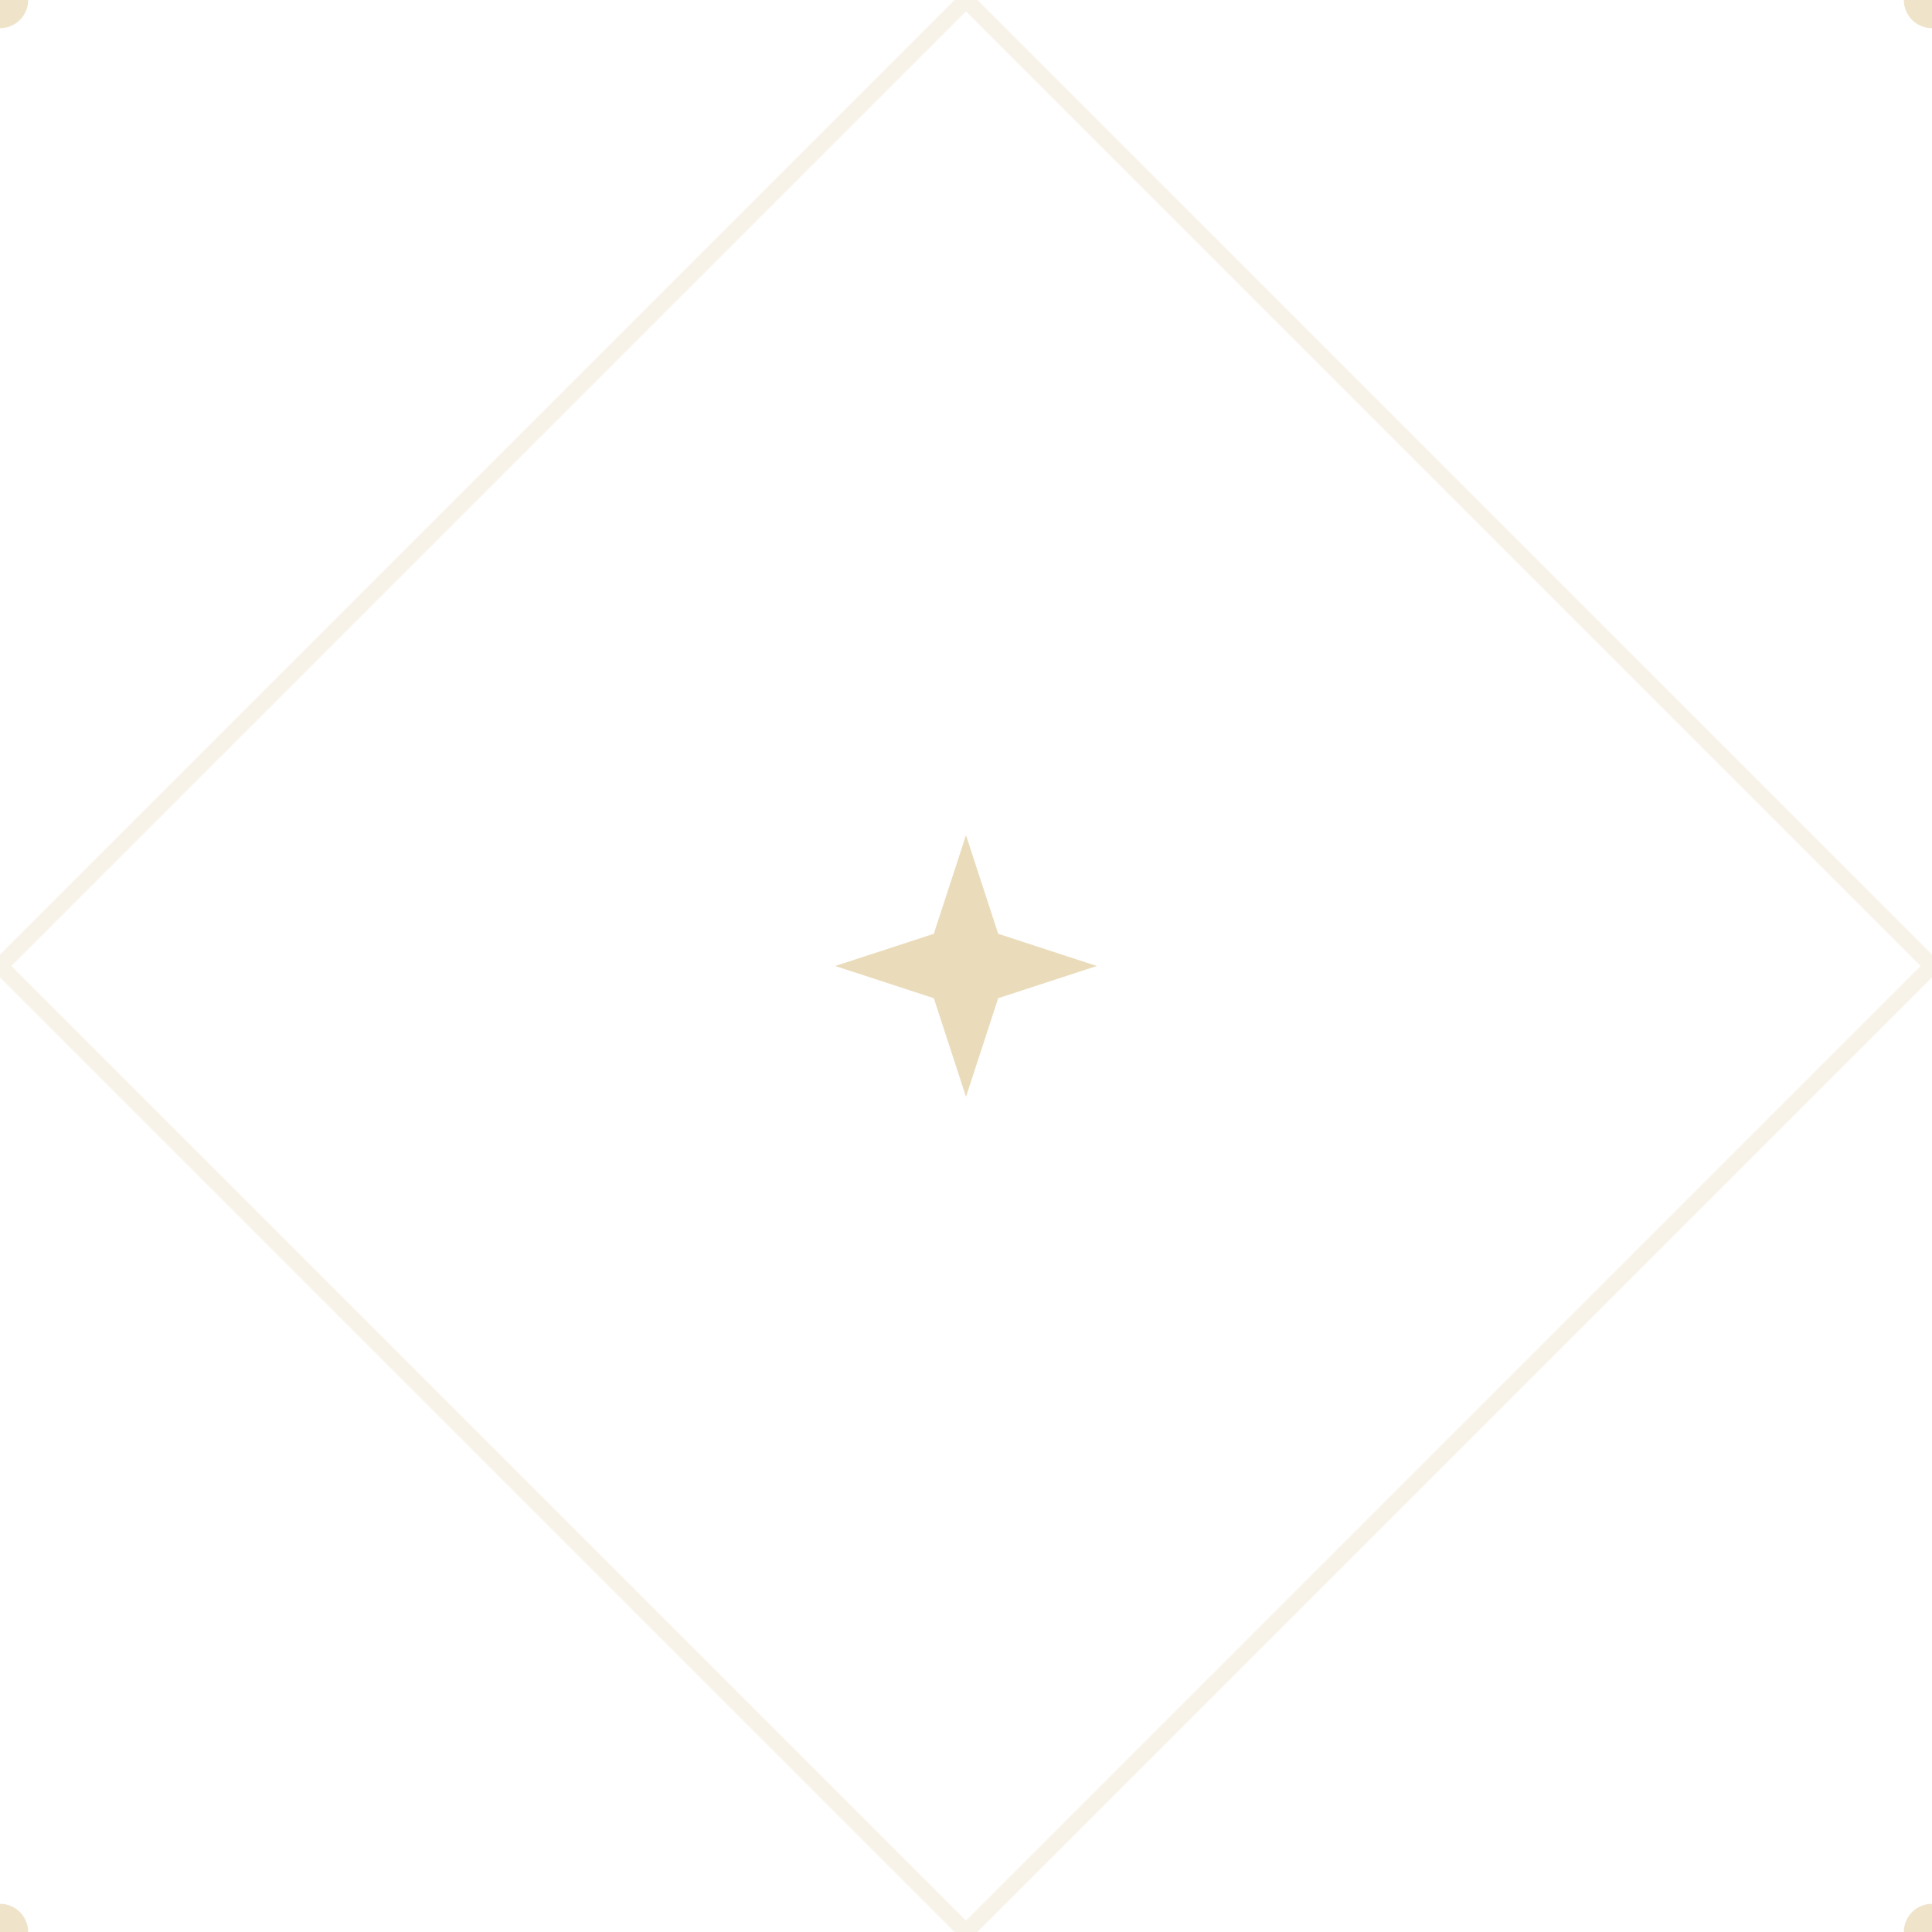
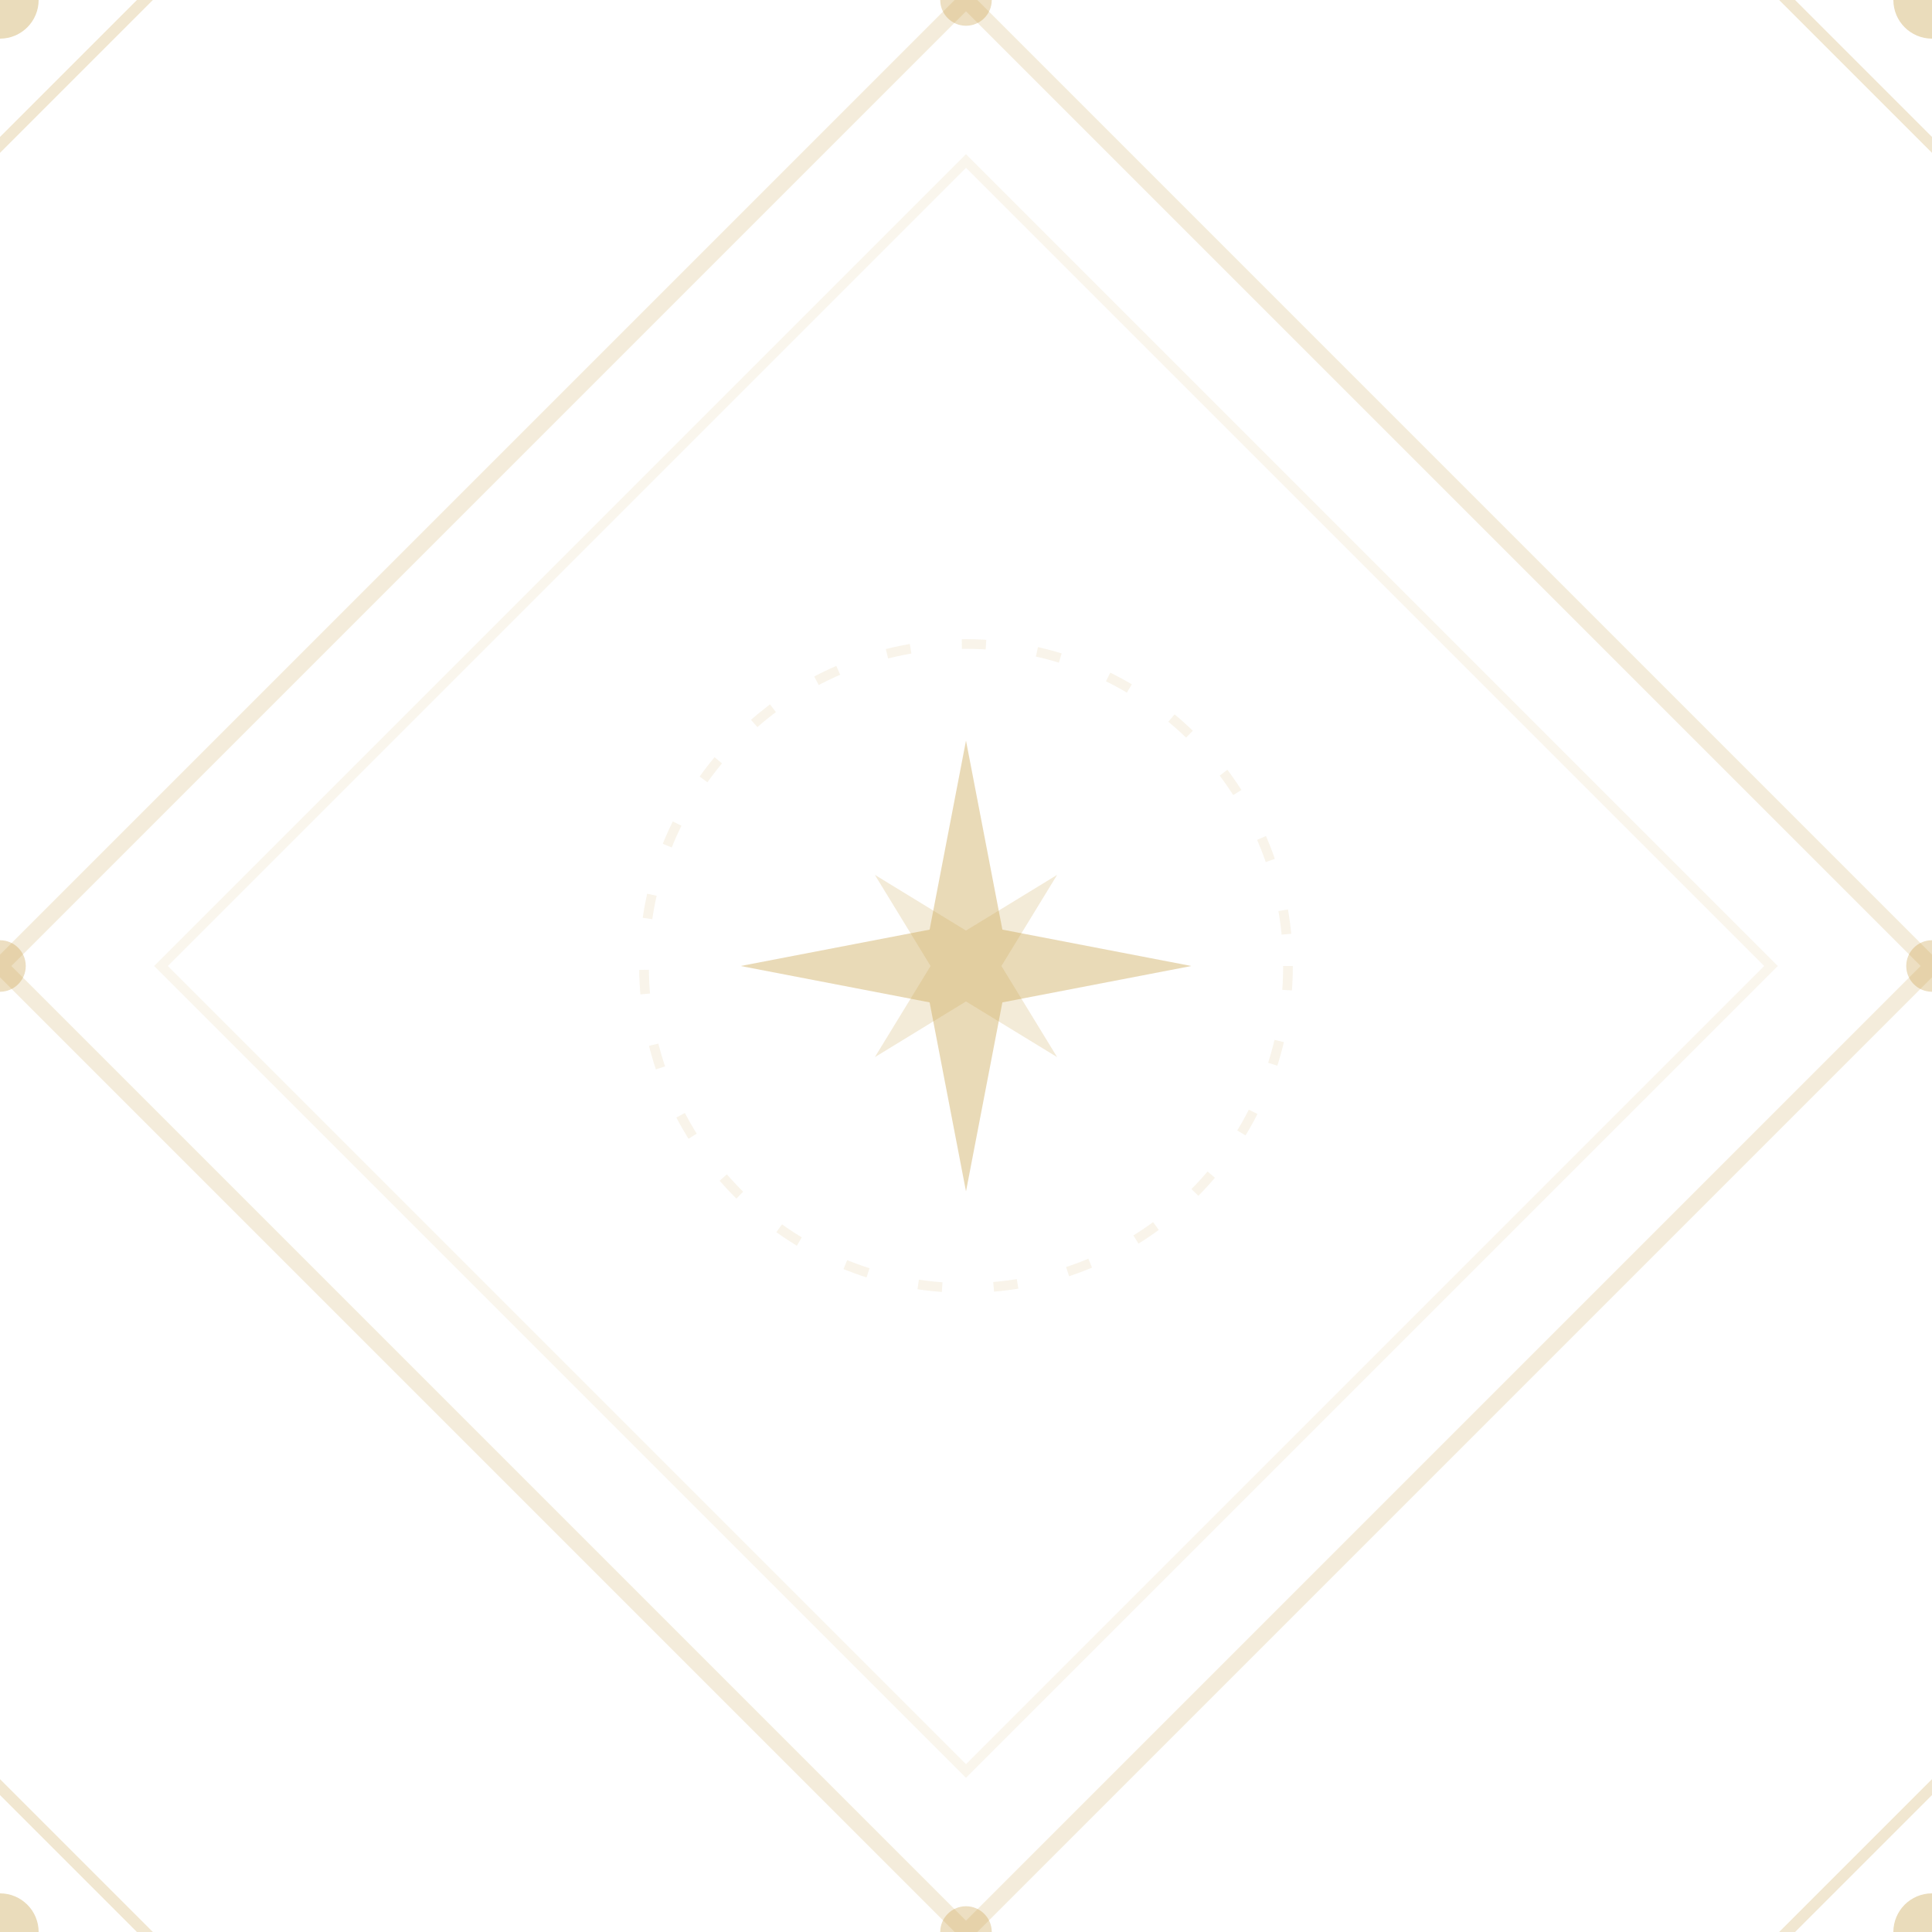
- <svg xmlns="http://www.w3.org/2000/svg" width="96" height="96" viewBox="0 0 96 96">
-   <path d="M48 0 96 48 48 96 0 48Z" fill="none" stroke="#c9a24c" stroke-width=".8" opacity=".13" />
-   <path d="M48 41.5 49.6 46.4 54.5 48 49.6 49.6 48 54.5 46.4 49.6 41.5 48 46.4 46.4Z" fill="#c9a24c" opacity=".38" />
-   <circle cx="0" cy="0" r="1.4" fill="#c9a24c" opacity=".3" />
-   <circle cx="96" cy="0" r="1.4" fill="#c9a24c" opacity=".3" />
-   <circle cx="0" cy="96" r="1.4" fill="#c9a24c" opacity=".3" />
-   <circle cx="96" cy="96" r="1.4" fill="#c9a24c" opacity=".3" />
+ <svg xmlns="http://www.w3.org/2000/svg" width="120" height="120" viewBox="0 0 120 120">
+   <defs>
+     <g id="r">
+       <path d="M0 -9 9 0 0 9 -9 0Z" fill="none" stroke="#c9a24c" stroke-width=".7" opacity=".26" />
+       <circle r="2.4" fill="#c9a24c" opacity=".38" />
+     </g>
+   </defs>
+   <g fill="none" stroke="#c9a24c">
+     <path d="M60 0 120 60 60 120 0 60Z" stroke-width="1" opacity=".2" />
+     <path d="M60 10 110 60 60 110 10 60Z" stroke-width=".6" opacity=".1" />
+     <circle cx="60" cy="60" r="20" stroke-width=".6" opacity=".12" stroke-dasharray="1.5 3.2" />
+   </g>
+   <g fill="#c9a24c">
+     <path d="M60 46 62.26 57.74 74 60 62.26 62.26 60 74 57.74 62.26 46 60 57.74 57.74Z" opacity=".4" />
+     <path d="M65.66 54.34 62.2 60 65.66 65.66 60 62.2 54.34 65.66 57.8 60 54.34 54.34 60 57.8Z" opacity=".22" />
+     <circle cx="60" cy="0" r="1.6" opacity=".34" />
+     <circle cx="60" cy="120" r="1.6" opacity=".34" />
+     <circle cx="0" cy="60" r="1.6" opacity=".34" />
+     <circle cx="120" cy="60" r="1.6" opacity=".34" />
+   </g>
+   <use href="#r" />
+   <use href="#r" x="120" />
+   <use href="#r" y="120" />
+   <use href="#r" x="120" y="120" />
</svg>
